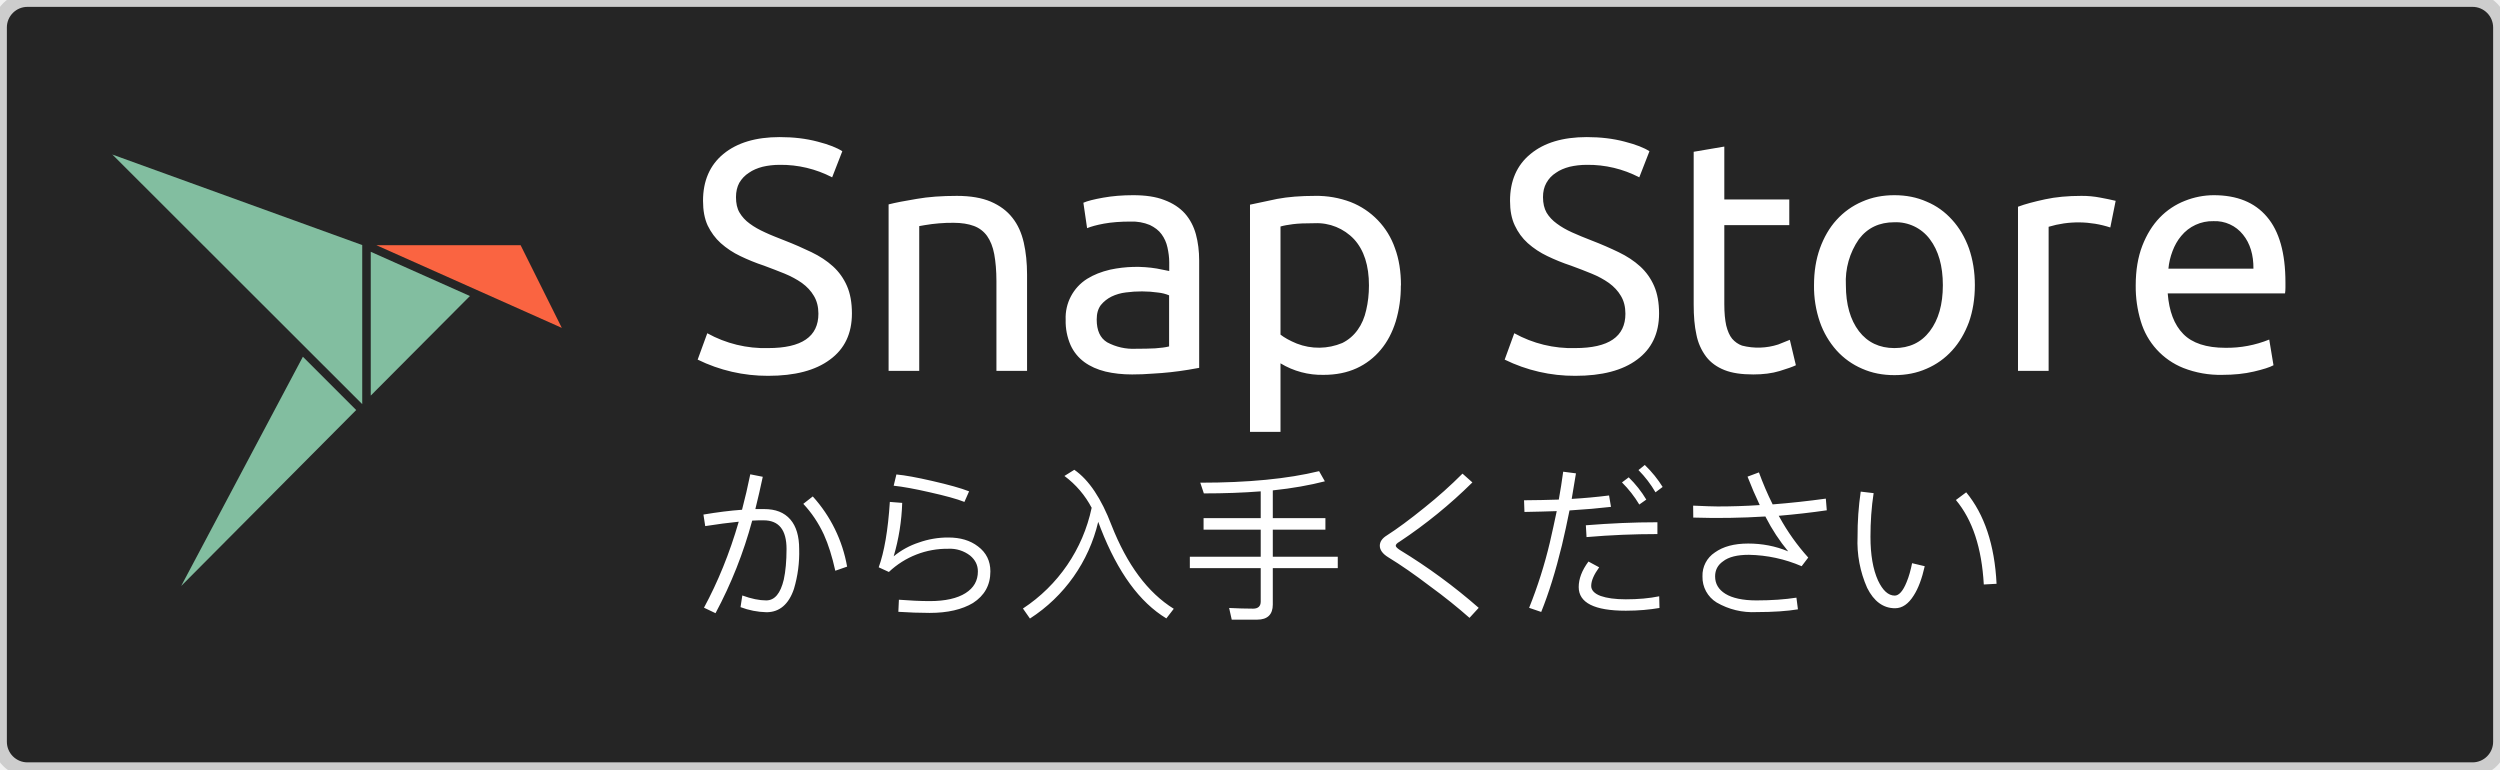
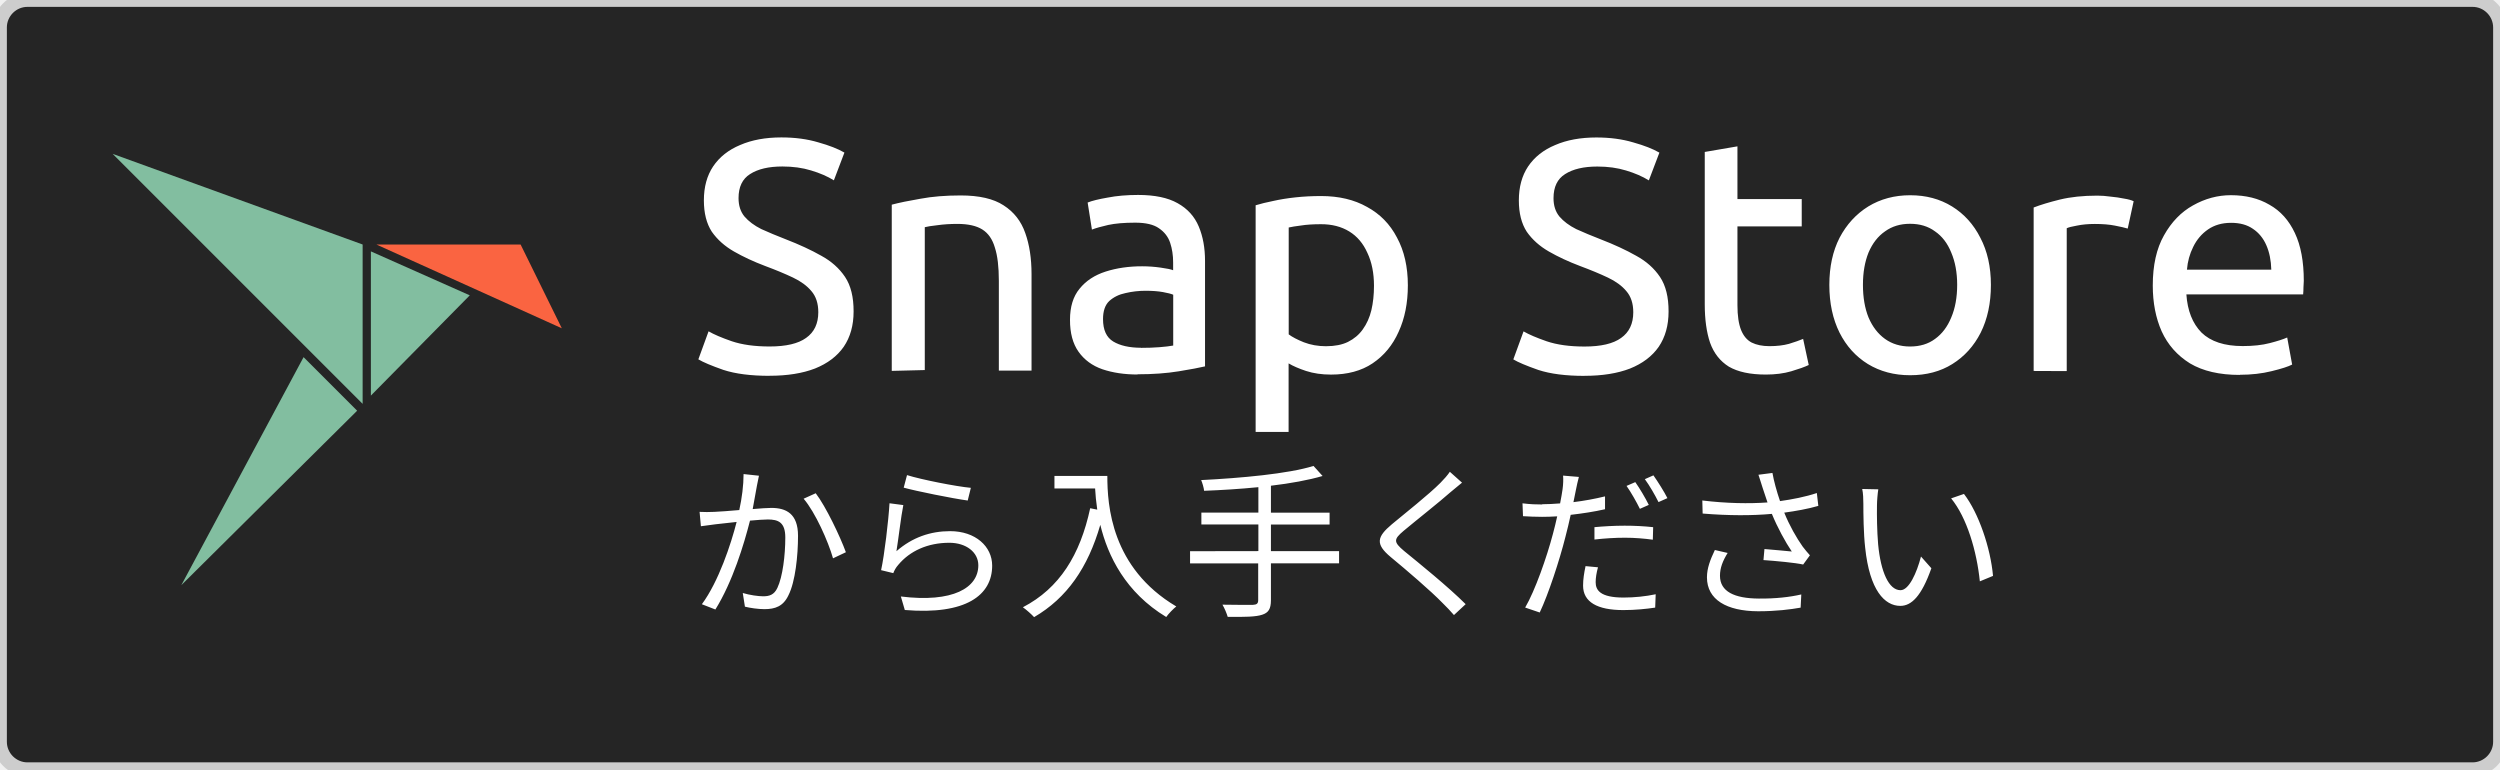
- <svg xmlns="http://www.w3.org/2000/svg" width="182" height="56">
-   <g fill="none" fill-rule="evenodd">
-     <rect stroke="#CDCDCD" fill="#252525" width="182" height="56" rx="2" />
-     <g fill-rule="nonzero">
-       <path d="M26.99 28.8V18.33l7.22 3.22-7.22 7.25zM13.2 42.64l8.85-16.67 3.88 3.88-12.73 12.8zm-5.05-31.4l18.22 6.6v11.58L8.16 11.23z" fill="#82BEA0" />
-       <path fill="#FA6441" d="M37.9 17.85H27.4l13.5 6.02z" />
+ <svg xmlns="http://www.w3.org/2000/svg" id="a" enable-background="new 0 0 182 56" version="1.1" viewBox="0 0 182 56">
+   <style id="b" type="text/css">.st0 {
+ 			fill-rule: evenodd;
+ 			clip-rule: evenodd;
+ 			fill: #252525;
+ 			stroke: #CDCDCD;
+ 		}
+ 
+ 		.st1 {
+ 			fill: #82BEA0;
+ 		}
+ 
+ 		.st2 {
+ 			fill: #FA6441;
+ 		}
+ 
+ 		.st3 {
+ 			fill: #FFFFFF;
+ 		}
+ 
+ 		.st4 {
+ 			font-family: 'PingFangSC-Regular-GBpc-EUC-H';
+ 		}
+ 
+ 		.st5 {
+ 			font-size: 12px;
+ 			font-weight: 500;
+ 		}
+ 
+ 		.st6 {
+ 			font-family: 'Ubuntu';
+ 		}
+ 
+ 		.st7 {
+ 			font-size: 24px;
+ 			font-weight: 500;
+ 		}</style>
+   <g id="e">
+     <path id="f" class="st0" d="M2,0h178c1.1,0,2,0.9,2,2v52c0,1.1-0.9,2-2,2H2c-1.1,0-2-0.9-2-2V2C0,0.9,0.9,0,2,0z" />
+     <g id="g" transform="translate(8 11)">
+       <path id="h" class="st1" d="M19,17.8V7.3l7.2,3.2L19,17.8z M5.2,31.6L14.1,15l3.9,3.9L5.2,31.6z M0.2,0.2l18.2,6.6v11.6    L0.2,0.2z" />
+       <polygon id="i" class="st2" points="29.9 6.8 19.4 6.8 32.9 12.9" />
    </g>
-     <path d="M54.62 34.53l.91.18c-.17.8-.35 1.59-.54 2.35h.63c.84 0 1.47.24 1.92.76.43.5.64 1.22.64 2.15a9.2 9.2 0 01-.38 2.9c-.38 1.13-1.06 1.7-2 1.7a5.7 5.7 0 01-1.89-.37l.13-.85c.65.24 1.24.36 1.74.36.62 0 1.04-.51 1.28-1.52.13-.6.2-1.35.2-2.22 0-1.4-.56-2.09-1.67-2.09-.26 0-.54 0-.83.02a31.74 31.74 0 01-2.67 6.74l-.84-.4c1-1.85 1.86-3.94 2.53-6.26-.72.07-1.54.18-2.44.32l-.13-.84c1.01-.17 1.95-.29 2.81-.35.22-.84.42-1.69.6-2.58zm4.55 1.61a10.25 10.25 0 012.5 5.11l-.86.3c-.23-1.03-.5-1.9-.83-2.63-.4-.86-.9-1.6-1.5-2.24l.69-.54zm6.08-1.6c.65.06 1.51.22 2.6.47 1.22.28 2.12.53 2.7.76l-.34.77c-.55-.22-1.4-.45-2.56-.71-1.05-.24-1.92-.4-2.59-.47l.2-.83zm-.47 2l.9.07a15.4 15.4 0 01-.62 3.89 5.6 5.6 0 011.82-1 6.3 6.3 0 012.16-.37c.87 0 1.59.21 2.16.65.6.45.9 1.06.9 1.82 0 1-.43 1.76-1.27 2.3-.79.47-1.83.72-3.15.72-.72 0-1.5-.03-2.28-.08l.04-.88c.8.06 1.54.1 2.24.1 1.14 0 2.01-.2 2.61-.58.6-.38.9-.9.9-1.58 0-.46-.19-.84-.56-1.15a2.4 2.4 0 00-1.59-.5 6.17 6.17 0 00-4.33 1.69l-.74-.34c.4-1.1.68-2.7.81-4.76zm14.7.44a6.84 6.84 0 00-1.99-2.33l.72-.45c1.07.74 1.97 2.1 2.71 4.04 1.13 2.87 2.63 4.9 4.53 6.08l-.54.7c-1.95-1.18-3.53-3.36-4.77-6.53l-.19-.5a11.5 11.5 0 01-4.97 7.04l-.51-.73a11.64 11.64 0 005-7.32zm16.55-2.68l.42.74c-1.09.28-2.35.51-3.79.66v2.02h3.83v.84h-3.83v1.97h4.73v.83h-4.73v2.65c0 .72-.38 1.1-1.13 1.1h-1.86l-.19-.85c.61.03 1.2.05 1.75.05.36 0 .55-.18.55-.51v-2.44h-5.16v-.83h5.16v-1.97h-4.16v-.84h4.16v-1.95c-1.27.1-2.65.15-4.14.15l-.26-.78c3.48 0 6.36-.28 8.65-.84zm10.44.18l.72.64a35.36 35.36 0 01-5.31 4.32c-.18.1-.27.2-.27.29 0 .07.1.18.3.31a41.35 41.35 0 015.74 4.21l-.67.73c-.84-.74-1.8-1.52-2.9-2.32-1.09-.83-2.1-1.53-3-2.08-.43-.26-.63-.55-.63-.85 0-.29.17-.54.51-.75.75-.48 1.66-1.15 2.76-2.04a33.04 33.04 0 002.75-2.46zm13.27-.63c.53.51.96 1.05 1.3 1.6l-.52.39a8.07 8.07 0 00-1.24-1.62l.46-.37zm-1.17.9c.5.49.93 1.03 1.28 1.62l-.51.36a8.29 8.29 0 00-1.26-1.61l.49-.37zm2.09 3.27v.86c-1.7 0-3.41.07-5.16.22l-.05-.86c1.75-.14 3.48-.22 5.2-.22zm-3.52-1.95l.14.83c-.86.1-1.87.19-3.02.26-.17.86-.36 1.72-.55 2.53-.46 1.89-.96 3.5-1.51 4.86l-.88-.3a33.52 33.52 0 001.51-4.76 108 108 0 00.5-2.28c-.74.02-1.52.05-2.35.06l-.03-.85c.89 0 1.73-.03 2.53-.05.12-.67.23-1.35.32-2.03l.93.12-.31 1.86a40.8 40.8 0 002.72-.25zm-1.5 4.81l.78.42c-.38.53-.58.97-.58 1.36 0 .3.23.56.7.73.43.15 1.03.24 1.82.24.9 0 1.7-.07 2.43-.22l.02.85c-.7.12-1.51.2-2.45.2-2.29 0-3.43-.58-3.43-1.72 0-.6.23-1.21.71-1.86zm17.28-4.58l.07.85c-1.16.17-2.33.3-3.5.4l.06.1a15.51 15.51 0 002.09 2.94l-.48.63a10.13 10.13 0 00-3.84-.83c-.84 0-1.47.15-1.89.48-.38.27-.57.63-.57 1.09 0 .54.25.96.75 1.27.5.31 1.26.48 2.26.48 1.09 0 2.06-.07 2.91-.2l.11.85c-.79.13-1.8.2-3.02.2a5.22 5.22 0 01-2.9-.7 2.16 2.16 0 01-1.03-1.9 2 2 0 01.9-1.74c.6-.43 1.4-.65 2.43-.65 1 0 1.98.18 2.91.57a13.55 13.55 0 01-1.63-2.48l-.03-.06a55.78 55.78 0 01-5.25.08l-.01-.87c.88.04 1.46.06 1.78.06 1 0 2.01-.03 3.07-.1-.31-.65-.61-1.35-.89-2.07l.83-.31c.29.79.62 1.57 1 2.33a66.5 66.5 0 003.87-.42zm10.22-.46c1.32 1.6 2.07 3.82 2.21 6.66l-.93.05c-.15-2.67-.82-4.7-2.03-6.15l.75-.56zm-7.68-.05l.94.11c-.16 1.03-.23 2.1-.23 3.18 0 1.3.18 2.36.55 3.18.34.72.74 1.1 1.22 1.1.3 0 .6-.33.86-.98.17-.4.3-.88.4-1.38l.92.22c-.2.9-.47 1.62-.8 2.13-.38.61-.83.93-1.36.93-.86 0-1.54-.5-2.03-1.48a8.25 8.25 0 01-.7-3.72 22 22 0 01.23-3.29zM55.93 25.34c2.43 0 3.65-.83 3.65-2.5 0-.5-.11-.94-.33-1.3-.21-.36-.5-.67-.87-.94-.37-.26-.8-.49-1.26-.68-.48-.2-.98-.38-1.5-.58-.61-.2-1.19-.44-1.73-.7a6.05 6.05 0 01-1.42-.94c-.4-.36-.71-.79-.95-1.28-.23-.5-.34-1.1-.34-1.8 0-1.46.5-2.6 1.48-3.41 1-.82 2.36-1.23 4.1-1.23 1.02 0 1.93.11 2.76.33.82.21 1.42.45 1.8.7l-.74 1.9a8.05 8.05 0 00-3.82-.91c-.44 0-.86.05-1.24.14-.38.1-.72.24-1 .44-.3.19-.52.43-.7.73-.16.3-.24.64-.24 1.04 0 .45.08.83.26 1.13.18.3.42.57.74.8.32.24.7.45 1.12.64.42.2.9.38 1.4.58.72.28 1.38.57 1.98.86.6.29 1.12.63 1.56 1.03.44.4.78.88 1.02 1.43.24.55.36 1.22.36 2 0 1.46-.53 2.58-1.6 3.36-1.06.79-2.56 1.18-4.5 1.18a11.54 11.54 0 01-5.13-1.18l.7-1.92a8.63 8.63 0 004.44 1.08zm8.76-10.46c.51-.13 1.19-.26 2.04-.4.85-.15 1.82-.22 2.93-.22.99 0 1.81.14 2.47.42.65.28 1.18.67 1.57 1.17.4.5.67 1.11.83 1.81.16.7.24 1.48.24 2.33V27h-2.23v-6.53c0-.77-.06-1.42-.16-1.97-.1-.54-.28-.98-.52-1.32a2.04 2.04 0 00-.96-.73c-.4-.15-.9-.23-1.48-.23a11.93 11.93 0 00-2.1.17l-.4.07V27h-2.23V14.88zm18 10.51c.53 0 1-.01 1.4-.03.41-.03.75-.07 1.02-.14V21.5a2.86 2.86 0 00-.78-.2 8.68 8.68 0 00-2.37-.01 3.3 3.3 0 00-1.04.3c-.3.15-.57.36-.78.62-.2.27-.3.61-.3 1.05 0 .8.25 1.35.76 1.66a4 4 0 002.09.47zm-.2-11.18c.9 0 1.66.11 2.27.35.62.23 1.12.56 1.5.98.37.42.64.93.8 1.51.16.59.24 1.23.24 1.93v7.8l-.8.14a23.37 23.37 0 01-2.58.28c-.5.04-1 .06-1.5.06-.7 0-1.35-.07-1.94-.21-.6-.15-1.1-.37-1.54-.69a3.13 3.13 0 01-1-1.23 4.33 4.33 0 01-.36-1.85 3.35 3.35 0 011.56-2.98c.48-.3 1.04-.52 1.68-.67a9.16 9.16 0 013.4-.08 40.87 40.87 0 01.9.18v-.63c0-.36-.05-.73-.13-1.09a2.5 2.5 0 00-.43-.96c-.2-.28-.5-.5-.85-.67a3.34 3.34 0 00-1.4-.25c-.74 0-1.39.05-1.94.15-.55.1-.96.22-1.23.33l-.27-1.85c.29-.13.77-.25 1.44-.37.67-.12 1.4-.18 2.19-.18zm17.17 6.57c0-1.45-.36-2.57-1.08-3.36a3.72 3.72 0 00-2.88-1.17c-.68 0-1.2.02-1.58.07-.37.05-.67.1-.9.17v7.87c.28.22.67.44 1.18.65a4.42 4.42 0 003.32-.04c.46-.23.83-.55 1.12-.96.29-.4.5-.89.62-1.44.13-.55.2-1.15.2-1.79zm2.32 0a8.8 8.8 0 01-.37 2.62c-.25.8-.61 1.49-1.09 2.06a4.96 4.96 0 01-1.76 1.35c-.7.32-1.5.48-2.4.48a5.8 5.8 0 01-3.14-.84v4.99H91V14.9l1.98-.42c.8-.15 1.71-.22 2.75-.22a7 7 0 012.6.45 5.55 5.55 0 013.22 3.35c.3.8.44 1.72.44 2.72zm12.7 4.56c2.43 0 3.65-.83 3.65-2.5 0-.5-.11-.94-.33-1.3-.21-.36-.5-.67-.87-.94-.37-.26-.79-.49-1.26-.68-.47-.2-.97-.38-1.5-.58-.61-.2-1.19-.44-1.73-.7a6.05 6.05 0 01-1.42-.94c-.4-.36-.71-.79-.94-1.28-.24-.5-.35-1.1-.35-1.8 0-1.46.5-2.6 1.49-3.41.99-.82 2.36-1.23 4.1-1.23 1 0 1.92.11 2.75.33.82.21 1.43.45 1.81.7l-.74 1.9a8.05 8.05 0 00-3.82-.91c-.45 0-.86.05-1.25.14-.38.1-.72.24-1 .44-.3.19-.52.43-.69.73-.17.3-.25.64-.25 1.04 0 .45.09.83.26 1.13.18.3.43.57.75.8.32.24.69.45 1.11.64.43.2.9.38 1.4.58.73.28 1.39.57 1.99.86.6.29 1.12.63 1.56 1.03.44.4.78.88 1.02 1.43.24.55.36 1.22.36 2 0 1.46-.54 2.58-1.6 3.36-1.06.79-2.56 1.18-4.5 1.18a11.54 11.54 0 01-5.14-1.18l.7-1.92a8.63 8.63 0 004.44 1.08zm10.85-10.82h4.73v1.87h-4.73v5.76c0 .63.05 1.14.14 1.55.1.4.24.73.43.96.2.23.44.4.72.5a4.74 4.74 0 002.63-.08l.85-.34.44 1.85c-.23.11-.62.25-1.18.42-.56.17-1.2.25-1.92.25-.85 0-1.55-.1-2.1-.32s-1-.54-1.33-.97a3.9 3.9 0 01-.71-1.6c-.14-.63-.2-1.36-.2-2.2V11.05l2.23-.38v3.86zm18.24 6.24c0 1-.15 1.89-.43 2.69-.3.8-.7 1.49-1.22 2.06a5.33 5.33 0 01-1.86 1.33c-.72.32-1.5.47-2.35.47-.85 0-1.63-.15-2.35-.47a5.33 5.33 0 01-1.86-1.33 6.15 6.15 0 01-1.21-2.06 7.9 7.9 0 01-.43-2.69c0-.98.14-1.87.43-2.68.29-.8.69-1.5 1.21-2.07a5.33 5.33 0 011.86-1.33c.72-.32 1.5-.47 2.35-.47.85 0 1.63.15 2.35.47.72.3 1.34.75 1.86 1.33.52.57.93 1.27 1.22 2.07.28.81.43 1.7.43 2.68zm-2.33 0c0-1.4-.32-2.52-.95-3.35a3.08 3.08 0 00-2.58-1.23c-1.09 0-1.95.4-2.58 1.23a5.37 5.37 0 00-.95 3.35c0 1.4.32 2.52.95 3.35.63.82 1.5 1.23 2.58 1.23 1.09 0 1.95-.4 2.58-1.23.63-.83.95-1.94.95-3.35zm10.08-6.5a6.94 6.94 0 011.4.13 20.92 20.92 0 011.1.23l-.39 1.94a7.48 7.48 0 00-4.49-.05V27h-2.23V15.05c.53-.2 1.19-.37 1.97-.54.78-.17 1.66-.25 2.64-.25zm3.96 6.52c0-1.1.16-2.06.48-2.89.32-.82.74-1.5 1.27-2.05a5.16 5.16 0 011.83-1.22 5.7 5.7 0 012.1-.41c1.69 0 2.98.52 3.87 1.57.9 1.05 1.35 2.64 1.35 4.79v.37c0 .15-.01.3-.03.42h-8.54c.1 1.3.47 2.28 1.13 2.95.65.67 1.68 1.01 3.07 1.01a8.19 8.19 0 003.19-.6l.31 1.87c-.27.15-.75.3-1.43.46-.68.16-1.45.24-2.31.24a7.35 7.35 0 01-2.82-.5 5.26 5.26 0 01-3.1-3.4 8.68 8.68 0 01-.37-2.6zm8.57-1.22c.01-1-.24-1.84-.76-2.48a2.6 2.6 0 00-2.15-.98 2.94 2.94 0 00-2.35 1.08c-.27.32-.48.7-.63 1.1-.16.42-.26.85-.3 1.28h6.19z" fill="#FFF" />
+     <path id="j" class="st3 st4 st5" transform="translate(50,44)" d="m9.38-8.09-0.876 0.396c0.852 0.996 1.79 3.11 2.14 4.34l0.936-0.444c-0.408-1.12-1.45-3.32-2.2-4.3zm-8.45 1.36 0.096 1.04c0.312-0.048 0.804-0.108 1.08-0.144l1.52-0.168c-0.408 1.61-1.31 4.34-2.53 5.99l0.984 0.384c1.26-2.03 2.08-4.74 2.52-6.47 0.528-0.048 1.01-0.084 1.3-0.084 0.756 0 1.27 0.204 1.27 1.31 0 1.3-0.192 2.86-0.576 3.67-0.24 0.516-0.6 0.612-1.04 0.612-0.336 0-0.972-0.084-1.48-0.24l0.156 0.996c0.384 0.096 0.96 0.18 1.42 0.18 0.78 0 1.37-0.204 1.75-1.01 0.504-0.996 0.696-2.9 0.696-4.33 0-1.62-0.876-2.03-1.94-2.03-0.288 0-0.792 0.036-1.36 0.084l0.312-1.72c0.048-0.228 0.096-0.492 0.144-0.708l-1.12-0.12c0 0.816-0.12 1.75-0.312 2.62-0.72 0.06-1.43 0.12-1.82 0.132-0.384 0.012-0.696 0.024-1.07 0zm15.1-2.68-0.24 0.912c0.912 0.252 3.52 0.78 4.66 0.936l0.228-0.924c-1.06-0.096-3.61-0.6-4.64-0.924zm-0.264 2.18-1.01-0.132c-0.072 1.26-0.372 3.78-0.612 4.87l0.888 0.216c0.072-0.192 0.18-0.396 0.36-0.6 0.84-1.01 2.14-1.61 3.72-1.61 1.22 0 2.11 0.684 2.11 1.64 0 1.64-1.85 2.74-5.64 2.27l0.288 0.984c4.46 0.372 6.36-1.08 6.36-3.23 0-1.4-1.22-2.51-3.06-2.51-1.44 0-2.76 0.456-3.91 1.46 0.132-0.768 0.336-2.56 0.504-3.37zm13.6 0.228c-0.732 3.4-2.23 5.82-4.9 7.21 0.24 0.168 0.66 0.54 0.816 0.72 2.4-1.4 3.92-3.61 4.82-6.72 0.552 2.28 1.84 4.92 4.8 6.71 0.156-0.228 0.516-0.6 0.732-0.768-4.74-2.81-5.02-7.37-5.02-9.5h-3.85v0.912h2.96c0.024 0.456 0.072 0.972 0.156 1.54zm7.27 3.13v0.888h4.96v2.68c0 0.24-0.108 0.324-0.372 0.336-0.276 0-1.22 0.012-2.23-0.012 0.144 0.24 0.312 0.636 0.384 0.888 1.26 0.012 2.05 0 2.51-0.156 0.444-0.144 0.636-0.408 0.636-1.06v-2.68h4.96v-0.888h-4.96v-1.94h4.27v-0.864h-4.27v-1.96c1.42-0.168 2.74-0.408 3.76-0.708l-0.66-0.732c-1.84 0.576-5.33 0.888-8.18 1.03 0.084 0.192 0.192 0.552 0.216 0.78 1.25-0.048 2.62-0.132 3.95-0.264v1.85h-4.15v0.864h4.15v1.94zm19.8-4.99-0.888-0.792c-0.144 0.228-0.444 0.564-0.684 0.804-0.816 0.828-2.64 2.27-3.54 3.02-1.08 0.912-1.22 1.43-0.084 2.38 1.12 0.924 2.94 2.48 3.78 3.35 0.3 0.288 0.576 0.588 0.828 0.876l0.852-0.792c-1.27-1.27-3.4-2.99-4.49-3.88-0.768-0.648-0.756-0.84-0.036-1.45 0.888-0.744 2.62-2.11 3.43-2.83 0.204-0.168 0.576-0.48 0.828-0.684zm9.64 3.24v0.9c0.744-0.084 1.48-0.132 2.23-0.132 0.696 0 1.4 0.06 2.02 0.144l0.024-0.912c-0.648-0.072-1.37-0.108-2.08-0.108-0.768 0-1.56 0.048-2.2 0.108zm0.252 2.92-0.9-0.084c-0.108 0.504-0.18 0.96-0.18 1.42 0 1.19 1.03 1.78 2.93 1.78 0.876 0 1.67-0.084 2.32-0.18l0.036-0.972c-0.732 0.156-1.56 0.24-2.34 0.24-1.72 0-2.03-0.552-2.03-1.12 0-0.312 0.06-0.684 0.168-1.08zm2.72-6.2-0.636 0.276c0.324 0.456 0.732 1.18 0.972 1.67l0.648-0.288c-0.24-0.492-0.672-1.22-0.984-1.66zm1.32-0.492-0.624 0.276c0.336 0.456 0.732 1.14 0.996 1.67l0.648-0.288c-0.228-0.456-0.696-1.2-1.02-1.66zm-8.09 2.12c-0.432 0-0.864-0.012-1.44-0.084l0.036 0.936c0.432 0.024 0.864 0.048 1.39 0.048 0.336 0 0.708-0.012 1.1-0.036-0.096 0.432-0.204 0.888-0.312 1.28-0.444 1.69-1.3 4.13-2.02 5.36l1.06 0.36c0.624-1.31 1.44-3.79 1.87-5.5 0.144-0.528 0.264-1.08 0.384-1.61 0.84-0.096 1.72-0.228 2.5-0.408v-0.936c-0.732 0.18-1.52 0.324-2.3 0.42l0.18-0.888c0.048-0.24 0.144-0.696 0.216-0.948l-1.15-0.096c0.024 0.24 0.012 0.648-0.036 0.984-0.036 0.24-0.096 0.624-0.18 1.04-0.468 0.036-0.9 0.06-1.3 0.06zm13.5 3.53-0.936-0.216c-0.336 0.708-0.576 1.33-0.576 1.99 0 1.63 1.44 2.46 3.72 2.47 1.33 0 2.35-0.132 3.1-0.264l0.048-0.96c-0.84 0.192-1.87 0.312-3.1 0.3-1.78-0.012-2.82-0.516-2.82-1.66 0-0.576 0.204-1.09 0.564-1.67zm-1.85-3.83 0.024 0.96c1.88 0.156 3.61 0.156 5.04 0.024 0.408 0.996 0.984 2.05 1.45 2.74-0.432-0.048-1.32-0.12-1.99-0.18l-0.072 0.804c0.864 0.06 2.32 0.192 2.89 0.324l0.492-0.672c-0.18-0.204-0.36-0.408-0.528-0.636-0.444-0.624-0.972-1.55-1.34-2.47 0.804-0.108 1.75-0.276 2.48-0.492l-0.108-0.936c-0.816 0.276-1.81 0.468-2.68 0.588-0.24-0.696-0.456-1.49-0.552-2.05l-1.02 0.132c0.108 0.312 0.216 0.684 0.3 0.936l0.36 1.08c-1.32 0.096-2.99 0.072-4.75-0.144zm12.8-0.804-1.16-0.024c0.072 0.288 0.084 0.792 0.084 1.07 0 0.696 0.012 2.16 0.132 3.2 0.324 3.11 1.42 4.24 2.56 4.24 0.804 0 1.54-0.696 2.26-2.74l-0.756-0.852c-0.312 1.2-0.876 2.45-1.49 2.45-0.852 0-1.44-1.33-1.63-3.34-0.084-0.996-0.096-2.09-0.084-2.84 0-0.312 0.048-0.876 0.096-1.16zm6.25 0.336-0.936 0.324c1.15 1.4 1.87 3.86 2.09 6.04l0.96-0.396c-0.18-2.03-1.04-4.57-2.11-5.96z" fill="#fff" aria-label="から入手ください" />
+     <path id="k" class="st3 st6 st7" transform="translate(50,27)" d="m6.02 0.36q-2.04 0-3.36-0.432-1.3-0.456-1.82-0.768l0.744-2.04q0.576 0.336 1.68 0.72 1.13 0.384 2.76 0.384 1.8 0 2.66-0.624 0.888-0.624 0.888-1.87 0-0.96-0.504-1.54-0.48-0.576-1.34-0.984t-2.02-0.84q-1.27-0.48-2.28-1.06t-1.61-1.44q-0.576-0.888-0.576-2.28 0-1.46 0.672-2.47 0.696-1.03 1.97-1.56 1.27-0.552 3-0.552 1.49 0 2.69 0.36 1.2 0.336 1.9 0.744l-0.768 2.02q-0.696-0.432-1.66-0.72-0.936-0.288-2.09-0.288-1.49 0-2.35 0.552-0.84 0.528-0.84 1.75 0 0.816 0.432 1.34 0.456 0.528 1.22 0.912 0.792 0.36 1.78 0.744 1.49 0.576 2.59 1.2 1.1 0.6 1.73 1.54t0.624 2.52q0 1.51-0.72 2.57-0.72 1.03-2.09 1.58-1.37 0.528-3.31 0.528zm8.9-0.36v-12.1q0.816-0.216 2.09-0.432 1.27-0.24 2.93-0.24 2.02 0 3.12 0.72 1.13 0.72 1.58 2.02 0.456 1.27 0.456 3v7.01h-2.38v-6.53q0-1.54-0.288-2.42-0.264-0.912-0.912-1.32t-1.82-0.408q-0.792 0-1.46 0.096-0.648 0.072-0.912 0.144v10.4zm17.9 0.264q-1.44 0-2.57-0.384-1.1-0.384-1.73-1.27t-0.624-2.33q0-1.42 0.696-2.26 0.696-0.864 1.9-1.25t2.66-0.384q0.672 0 1.34 0.096 0.696 0.096 0.912 0.192v-0.576q0-0.768-0.216-1.42t-0.816-1.06q-0.576-0.408-1.73-0.408-1.2 0-1.97 0.168-0.744 0.168-1.18 0.336l-0.312-1.97q0.48-0.192 1.46-0.36 0.984-0.192 2.21-0.192 1.82 0 2.88 0.6 1.08 0.6 1.54 1.7 0.456 1.08 0.456 2.5v7.68q-0.6 0.144-1.92 0.36t-3 0.216zm0.24-1.94q0.744 0 1.34-0.048 0.624-0.048 1.01-0.12v-3.7q-0.216-0.096-0.744-0.192t-1.27-0.096-1.46 0.168q-0.696 0.144-1.18 0.576-0.456 0.432-0.456 1.32 0 1.18 0.744 1.63t2.02 0.456zm8.35 6.12v-16.5q0.552-0.168 1.27-0.312 0.744-0.168 1.63-0.264t1.87-0.096q1.94 0 3.34 0.792 1.42 0.768 2.18 2.23 0.792 1.46 0.792 3.48 0 1.92-0.672 3.38-0.648 1.46-1.9 2.3-1.22 0.816-3.02 0.816-1.01 0-1.82-0.264-0.792-0.264-1.27-0.552v4.99zm5.14-6.24q0.936 0 1.58-0.312 0.672-0.336 1.08-0.912 0.432-0.6 0.624-1.39 0.192-0.816 0.192-1.78 0-1.39-0.48-2.4-0.456-1.03-1.32-1.56t-2.06-0.528q-0.864 0-1.46 0.096-0.576 0.072-0.888 0.144v7.78q0.384 0.288 1.1 0.576 0.744 0.288 1.63 0.288zm18.8 2.16q-2.04 0-3.36-0.432-1.3-0.456-1.82-0.768l0.744-2.04q0.576 0.336 1.68 0.72 1.13 0.384 2.76 0.384 1.8 0 2.66-0.624 0.888-0.624 0.888-1.87 0-0.96-0.504-1.54-0.48-0.576-1.34-0.984t-2.02-0.84q-1.27-0.48-2.28-1.06t-1.61-1.44q-0.576-0.888-0.576-2.28 0-1.46 0.672-2.47 0.696-1.03 1.97-1.56 1.27-0.552 3-0.552 1.49 0 2.69 0.36 1.2 0.336 1.9 0.744l-0.768 2.02q-0.696-0.432-1.66-0.72-0.936-0.288-2.09-0.288-1.49 0-2.35 0.552-0.84 0.528-0.84 1.75 0 0.816 0.432 1.34 0.456 0.528 1.22 0.912 0.792 0.36 1.78 0.744 1.49 0.576 2.59 1.2 1.1 0.6 1.73 1.54t0.624 2.52q0 1.51-0.72 2.57-0.72 1.03-2.09 1.58-1.37 0.528-3.31 0.528zm13.2-0.096q-1.7 0-2.69-0.576-0.96-0.6-1.37-1.75-0.384-1.15-0.384-2.78v-11.1l2.38-0.408v3.84h4.68v1.99h-4.68v5.74q0 1.13 0.264 1.8 0.264 0.648 0.768 0.912 0.528 0.264 1.3 0.264 0.816 0 1.42-0.168 0.624-0.192 1.03-0.36l0.408 1.9q-0.456 0.216-1.27 0.456t-1.85 0.24zm10.5 0.048q-1.73 0-3.07-0.816-1.32-0.816-2.06-2.28-0.744-1.49-0.744-3.48 0-1.97 0.744-3.43 0.768-1.46 2.09-2.28 1.34-0.816 3.05-0.816 1.73 0 3.05 0.816t2.06 2.28q0.768 1.46 0.768 3.43 0 1.99-0.744 3.48-0.744 1.46-2.06 2.28-1.3 0.816-3.07 0.816zm0-2.09q1.08 0 1.82-0.552 0.768-0.552 1.18-1.56 0.432-1.01 0.432-2.38 0-1.34-0.432-2.35-0.408-1.01-1.18-1.54-0.744-0.552-1.82-0.552-1.06 0-1.82 0.552-0.768 0.528-1.2 1.54-0.408 1.01-0.408 2.35 0 1.37 0.408 2.38 0.432 1.01 1.2 1.56t1.82 0.552zm9 1.78v-11.9q0.744-0.288 1.9-0.576 1.18-0.288 2.74-0.288 0.456 0 0.96 0.072 0.528 0.048 0.984 0.144 0.456 0.072 0.696 0.192l-0.432 1.99q-0.312-0.096-0.936-0.216-0.6-0.12-1.46-0.12-0.72 0-1.3 0.12-0.552 0.096-0.744 0.192v10.4zm15 0.288q-2.21 0-3.62-0.84-1.39-0.864-2.06-2.33-0.648-1.46-0.648-3.34 0-2.21 0.816-3.65 0.816-1.46 2.11-2.18 1.32-0.744 2.76-0.744 1.63 0 2.81 0.696 1.2 0.672 1.85 2.06 0.648 1.37 0.648 3.48 0 0.216-0.024 0.48 0 0.264-0.024 0.504h-8.5q0.12 1.78 1.1 2.78 1.01 0.984 3 0.984 1.15 0 1.97-0.216 0.84-0.216 1.27-0.408l0.36 1.97q-0.408 0.216-1.49 0.48-1.06 0.264-2.33 0.264zm-3.84-7.66h6.14q-0.024-1.01-0.36-1.78t-0.984-1.2q-0.624-0.432-1.58-0.432-0.984 0-1.68 0.48t-1.08 1.27q-0.384 0.768-0.456 1.66z" fill="#fff" aria-label="Snap Store" />
  </g>
</svg>
